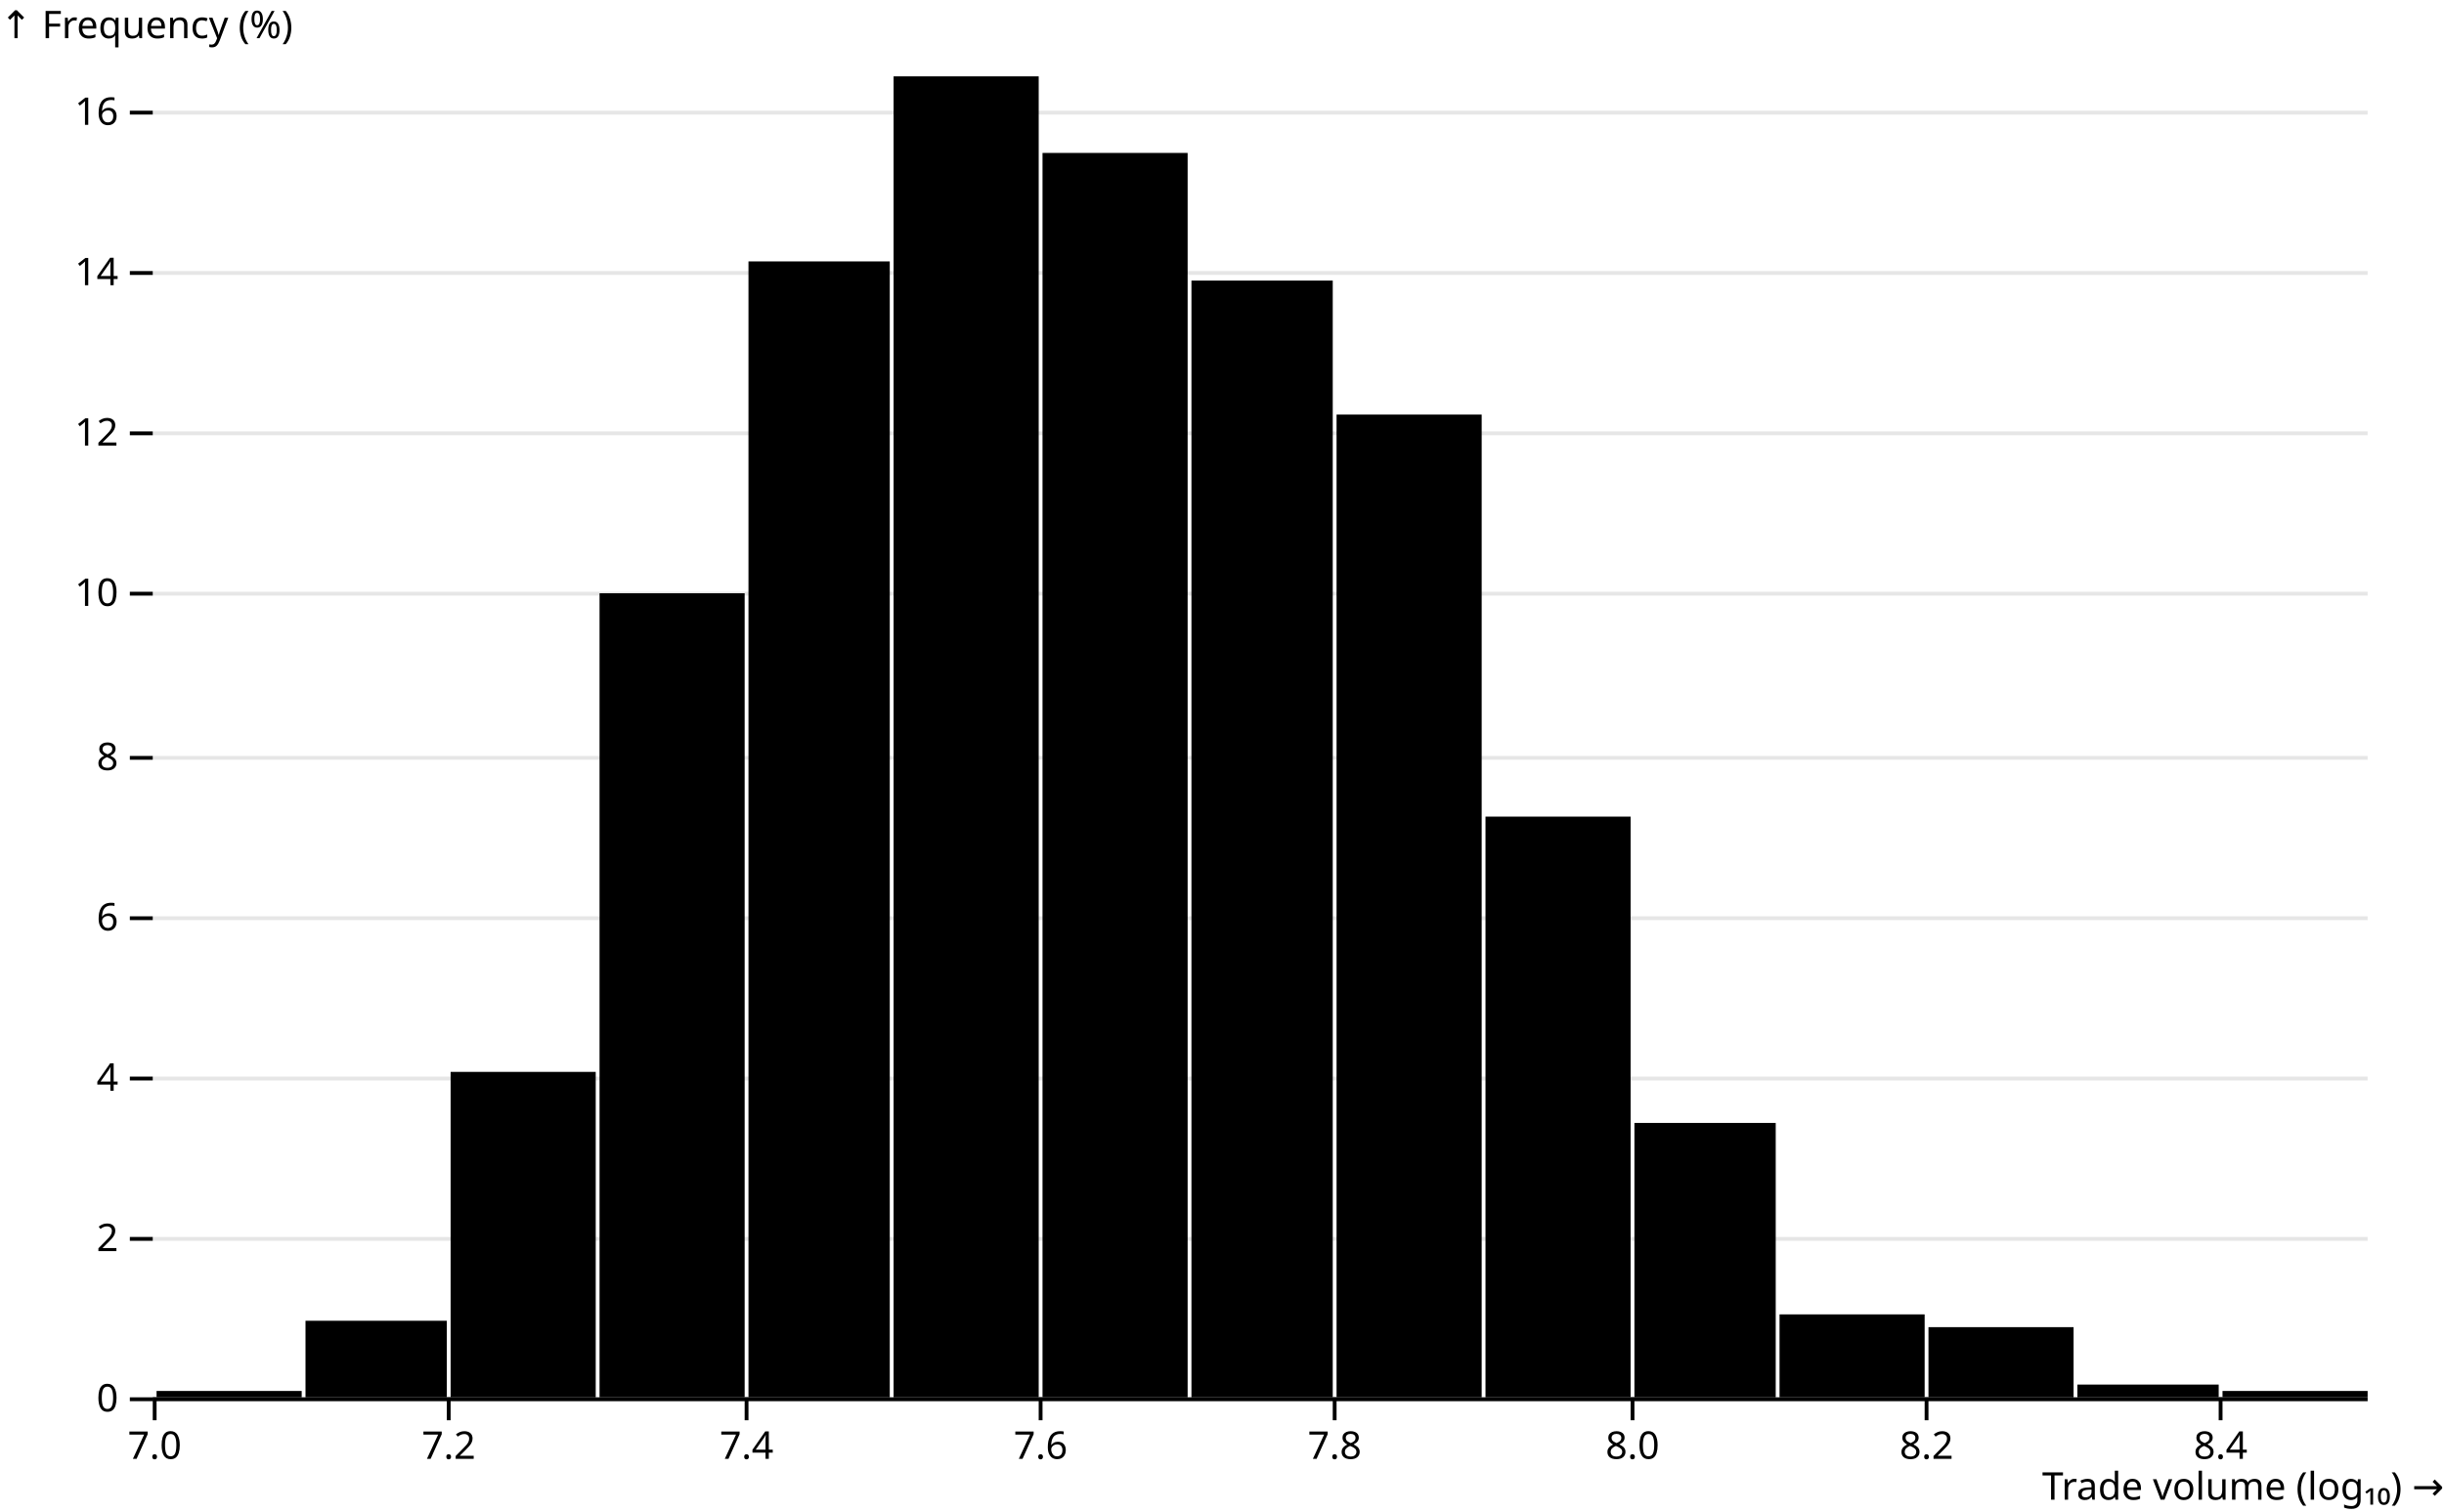
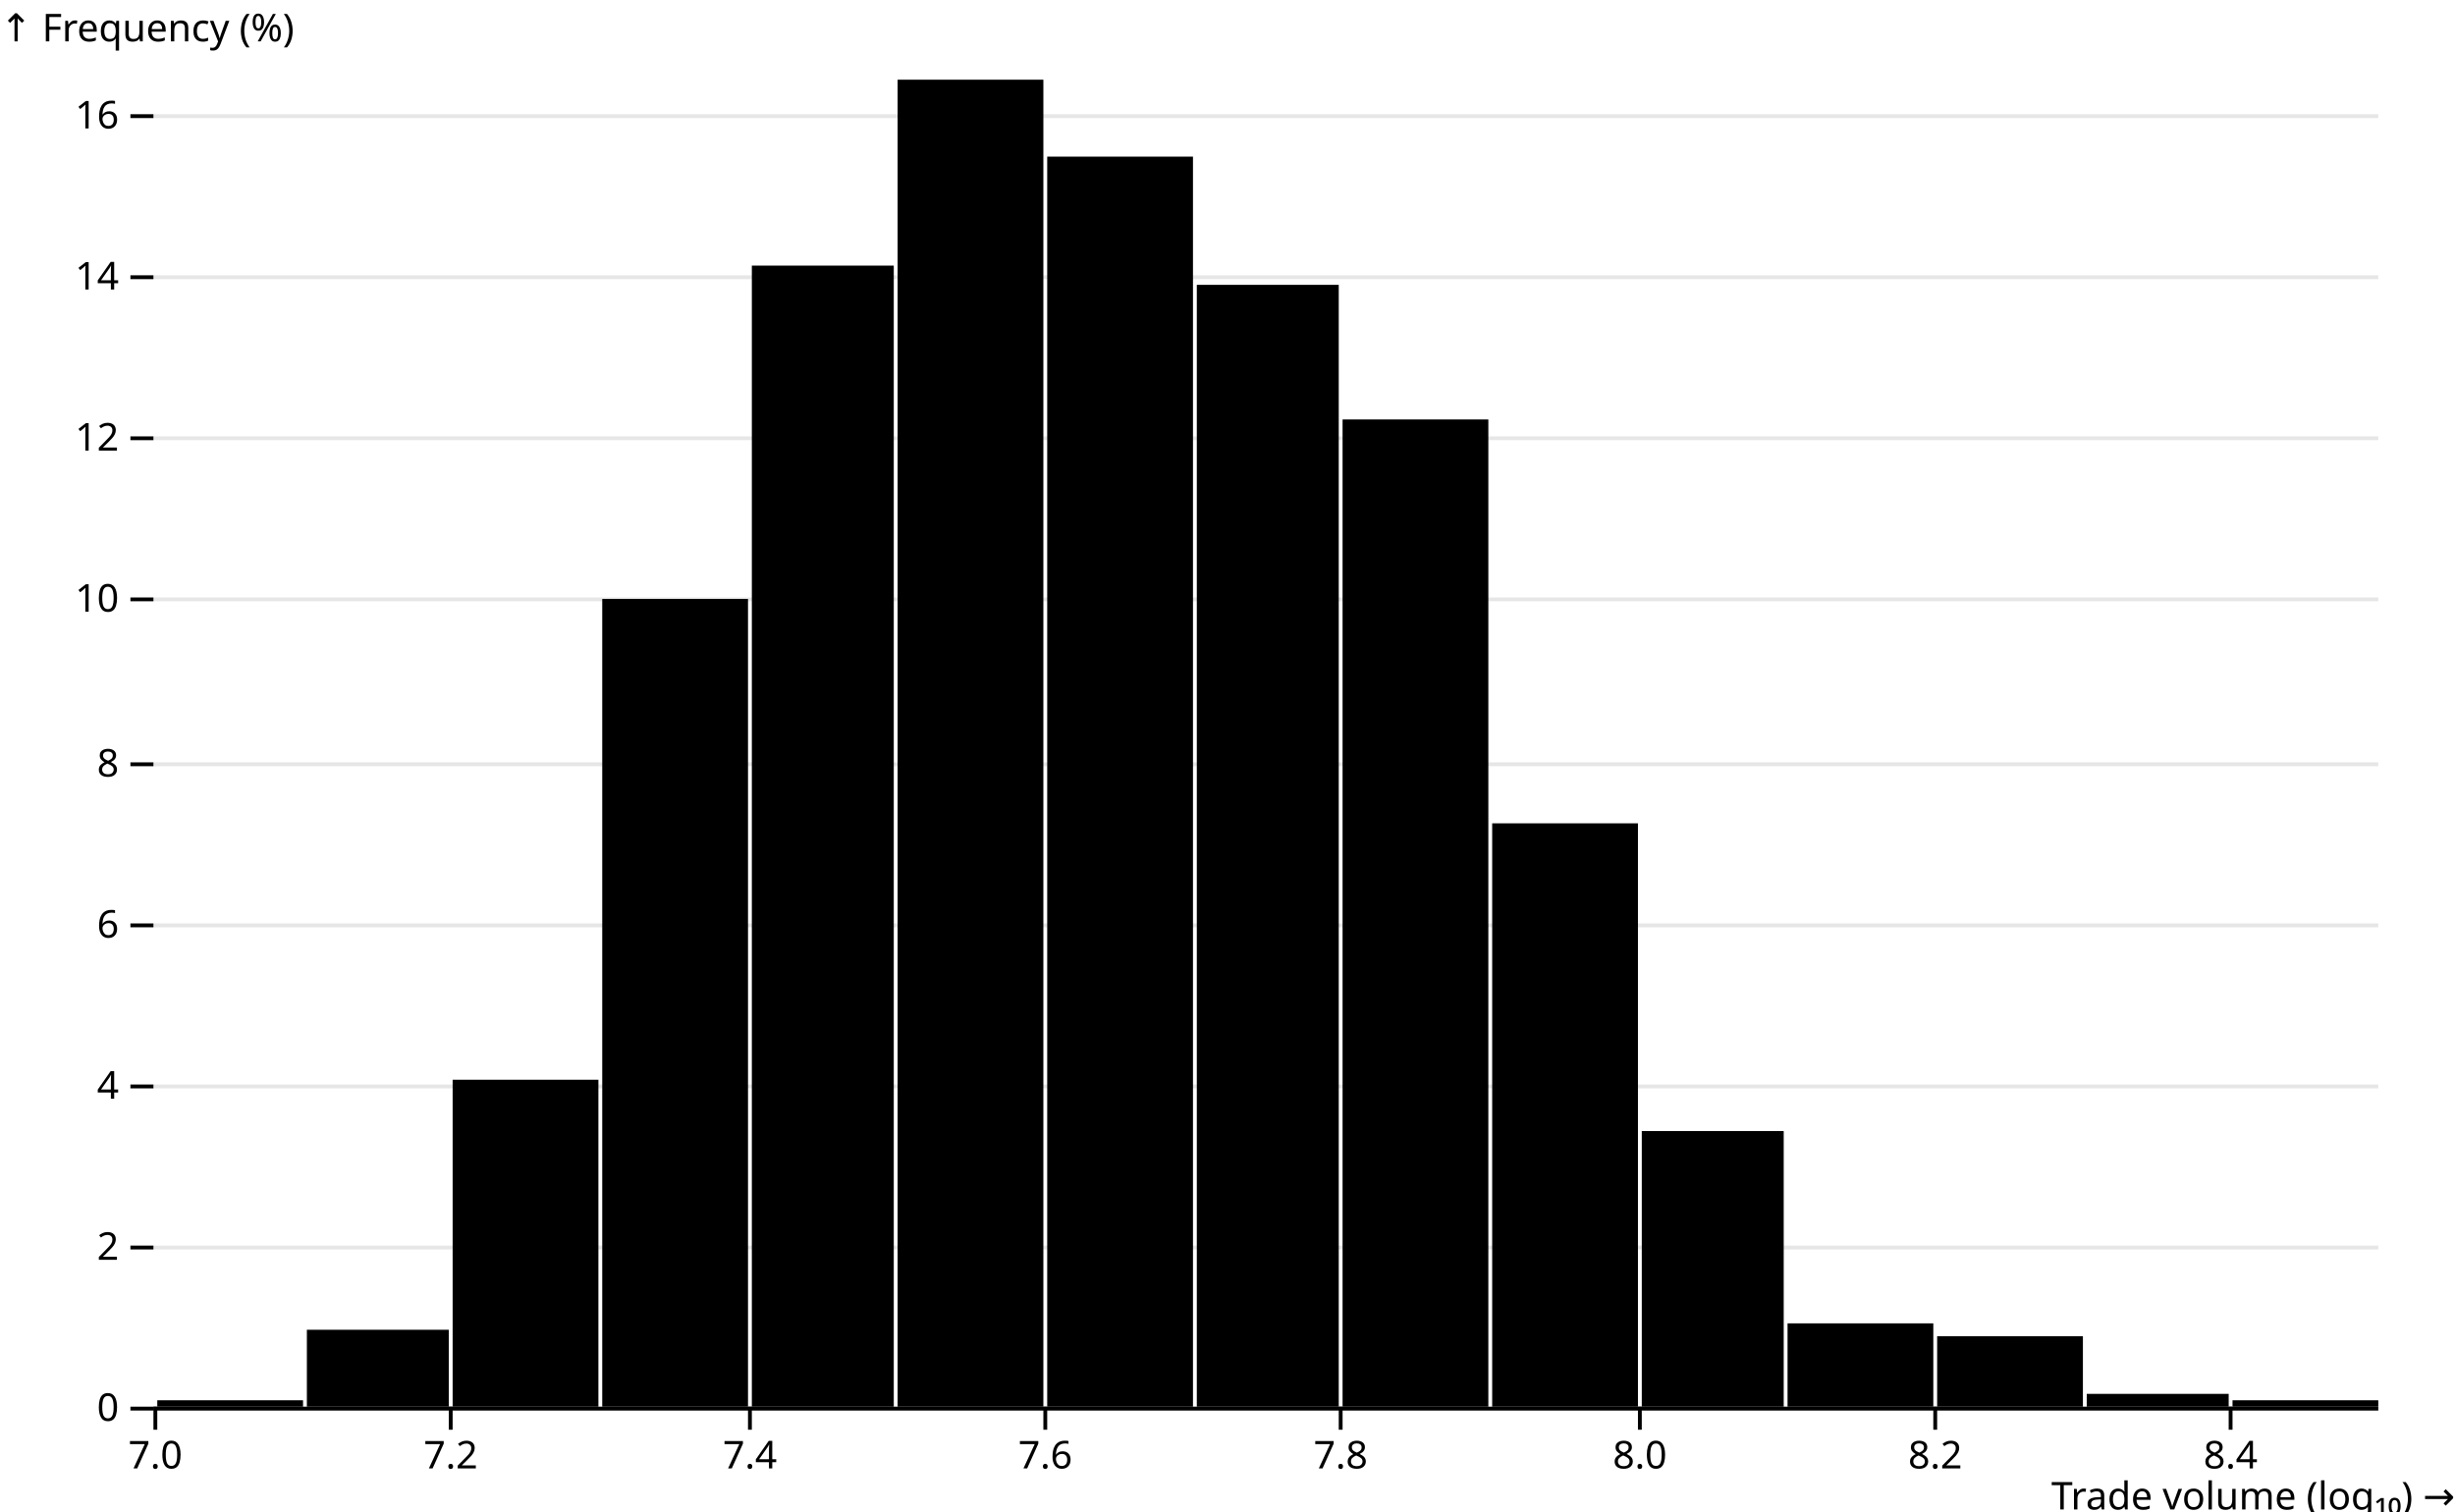
- <svg xmlns="http://www.w3.org/2000/svg" viewBox="0,0,640,396" class="plot" fill="currentColor" stroke-miterlimit="1" text-anchor="middle" width="640" height="396" style="display: block; font-size: 10px; font-family: sans-serif; background: white; height: auto; max-width: 100%;">
+ <svg xmlns="http://www.w3.org/2000/svg" class="plot" fill="currentColor" stroke-miterlimit="1" text-anchor="middle" width="640" height="396" style="display: block; font-size: 10px; font-family: sans-serif; background: white; height: auto; max-width: 100%;">
  <style>
    .plot text {
      white-space: pre;
    }
  </style>
  <g transform="translate(40,0)" fill="none" text-anchor="end">
    <g class="tick" opacity="1" transform="translate(0,366.5)">
      <line stroke="currentColor" x2="-6" />
      <line stroke="currentColor" x2="580" stroke-opacity="0.1" />
      <text fill="currentColor" x="-9" dy="0.32em">0</text>
    </g>
    <g class="tick" opacity="1" transform="translate(0,324.5)">
      <line stroke="currentColor" x2="-6" />
      <line stroke="currentColor" x2="580" stroke-opacity="0.1" />
      <text fill="currentColor" x="-9" dy="0.32em">2</text>
    </g>
    <g class="tick" opacity="1" transform="translate(0,282.5)">
      <line stroke="currentColor" x2="-6" />
      <line stroke="currentColor" x2="580" stroke-opacity="0.1" />
      <text fill="currentColor" x="-9" dy="0.32em">4</text>
    </g>
    <g class="tick" opacity="1" transform="translate(0,240.5)">
      <line stroke="currentColor" x2="-6" />
      <line stroke="currentColor" x2="580" stroke-opacity="0.1" />
      <text fill="currentColor" x="-9" dy="0.32em">6</text>
    </g>
    <g class="tick" opacity="1" transform="translate(0,198.5)">
      <line stroke="currentColor" x2="-6" />
      <line stroke="currentColor" x2="580" stroke-opacity="0.1" />
      <text fill="currentColor" x="-9" dy="0.32em">8</text>
    </g>
    <g class="tick" opacity="1" transform="translate(0,155.5)">
      <line stroke="currentColor" x2="-6" />
      <line stroke="currentColor" x2="580" stroke-opacity="0.1" />
      <text fill="currentColor" x="-9" dy="0.32em">10</text>
    </g>
    <g class="tick" opacity="1" transform="translate(0,113.5)">
      <line stroke="currentColor" x2="-6" />
      <line stroke="currentColor" x2="580" stroke-opacity="0.1" />
      <text fill="currentColor" x="-9" dy="0.32em">12</text>
    </g>
    <g class="tick" opacity="1" transform="translate(0,71.5)">
      <line stroke="currentColor" x2="-6" />
      <line stroke="currentColor" x2="580" stroke-opacity="0.1" />
      <text fill="currentColor" x="-9" dy="0.32em">14</text>
    </g>
    <g class="tick" opacity="1" transform="translate(0,29.5)">
      <line stroke="currentColor" x2="-6" />
      <line stroke="currentColor" x2="580" stroke-opacity="0.1" />
      <text fill="currentColor" x="-9" dy="0.32em">16</text>
    </g>
    <text fill="currentColor" transform="translate(-40,20)" dy="-1em" text-anchor="start">↑ Frequency (%)</text>
  </g>
  <g transform="translate(0,366)" fill="none" text-anchor="middle">
    <g class="tick" opacity="1" transform="translate(40.5,0)">
      <line stroke="currentColor" y2="6" />
      <text fill="currentColor" y="9" dy="0.71em">7.0</text>
    </g>
    <g class="tick" opacity="1" transform="translate(117.5,0)">
      <line stroke="currentColor" y2="6" />
      <text fill="currentColor" y="9" dy="0.71em">7.2</text>
    </g>
    <g class="tick" opacity="1" transform="translate(195.5,0)">
      <line stroke="currentColor" y2="6" />
      <text fill="currentColor" y="9" dy="0.71em">7.4</text>
    </g>
    <g class="tick" opacity="1" transform="translate(272.5,0)">
      <line stroke="currentColor" y2="6" />
      <text fill="currentColor" y="9" dy="0.71em">7.6</text>
    </g>
    <g class="tick" opacity="1" transform="translate(349.5,0)">
      <line stroke="currentColor" y2="6" />
      <text fill="currentColor" y="9" dy="0.71em">7.8</text>
    </g>
    <g class="tick" opacity="1" transform="translate(427.5,0)">
      <line stroke="currentColor" y2="6" />
      <text fill="currentColor" y="9" dy="0.71em">8.0</text>
    </g>
    <g class="tick" opacity="1" transform="translate(504.5,0)">
      <line stroke="currentColor" y2="6" />
      <text fill="currentColor" y="9" dy="0.71em">8.2</text>
    </g>
    <g class="tick" opacity="1" transform="translate(581.5,0)">
      <line stroke="currentColor" y2="6" />
      <text fill="currentColor" y="9" dy="0.71em">8.4</text>
    </g>
    <text fill="currentColor" transform="translate(640,30)" dy="-0.32em" text-anchor="end">Trade volume (log₁₀) →</text>
  </g>
  <g transform="translate(0,0)">
    <rect x="41" y="364.329" width="38" height="1.671" />
    <rect x="80" y="345.942" width="37" height="20.058" />
    <rect x="118" y="280.754" width="38" height="85.246" />
    <rect x="157" y="155.391" width="38" height="210.609" />
    <rect x="196" y="68.473" width="37" height="297.527" />
    <rect x="234" y="20" width="38" height="346" />
    <rect x="273" y="40.058" width="38" height="325.942" />
    <rect x="312" y="73.488" width="37" height="292.512" />
    <rect x="350" y="108.589" width="38" height="257.411" />
    <rect x="389" y="213.894" width="38" height="152.106" />
    <rect x="428" y="294.126" width="37" height="71.874" />
    <rect x="466" y="344.271" width="38" height="21.729" />
    <rect x="505" y="347.614" width="38" height="18.386" />
    <rect x="544" y="362.657" width="37" height="3.343" />
    <rect x="582" y="364.329" width="38" height="1.671" />
  </g>
  <g stroke="currentColor" transform="translate(0,0.5)">
    <line x1="40" x2="620" y1="366" y2="366" />
  </g>
</svg>
